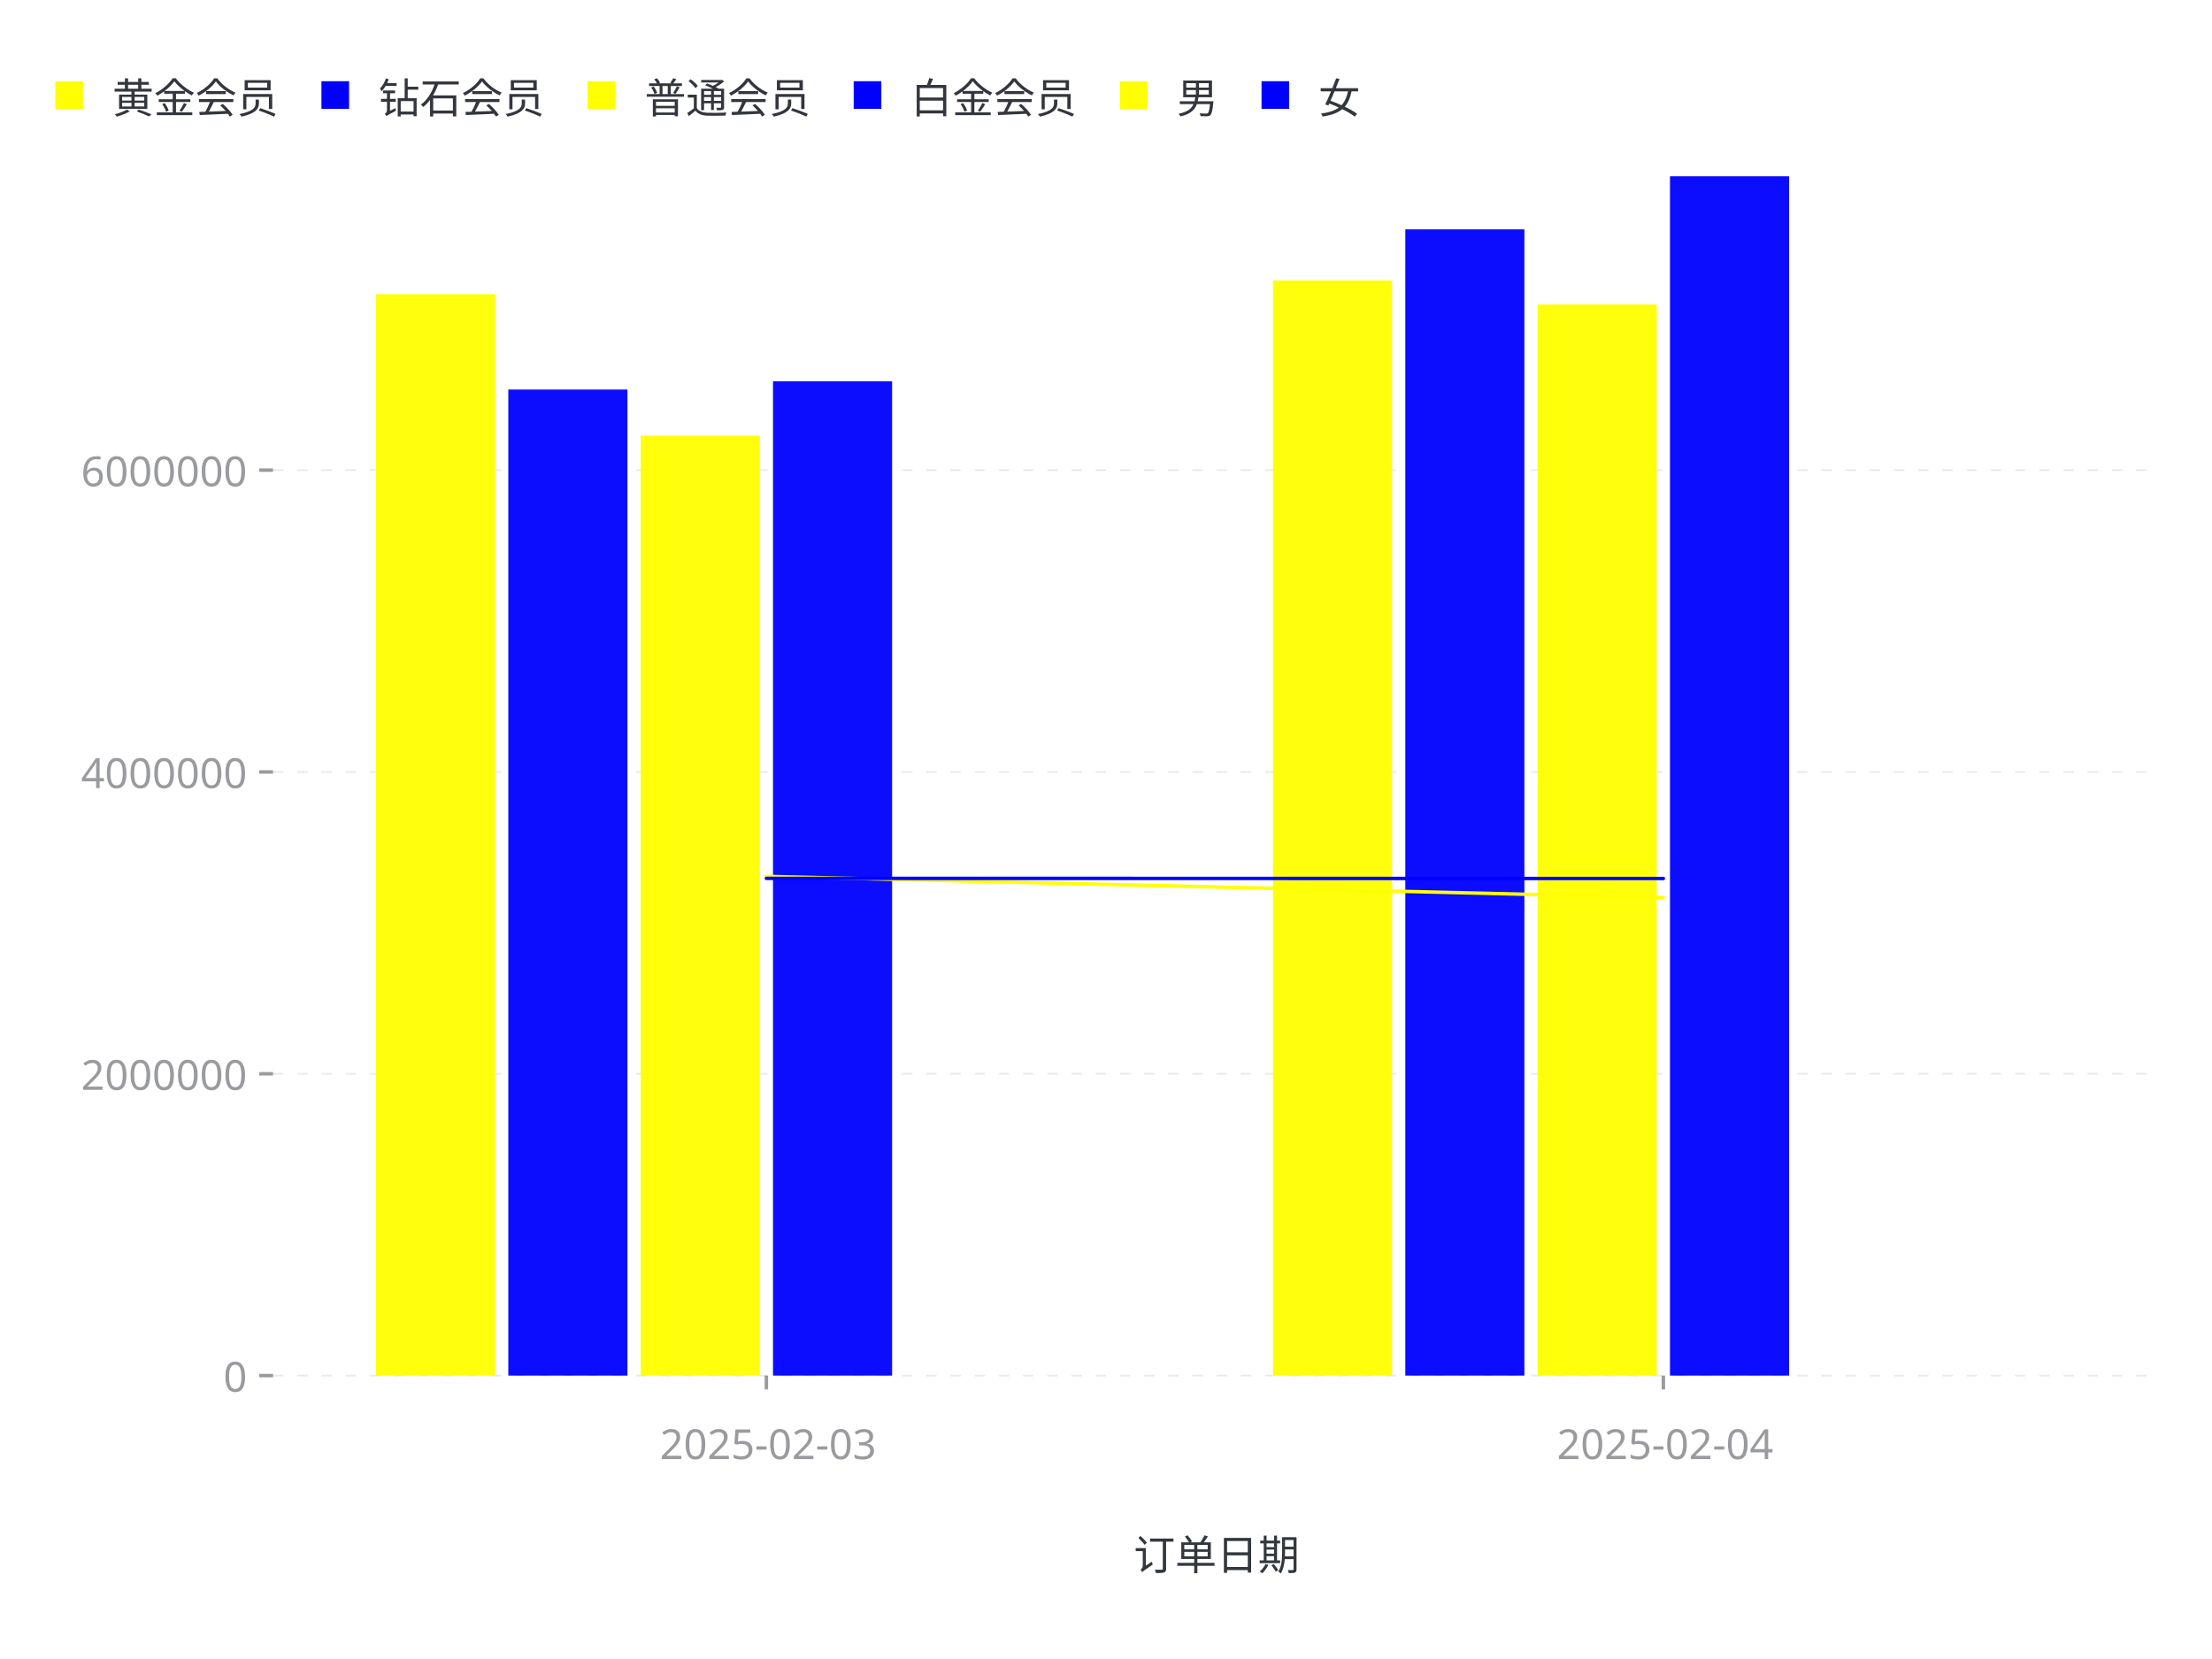
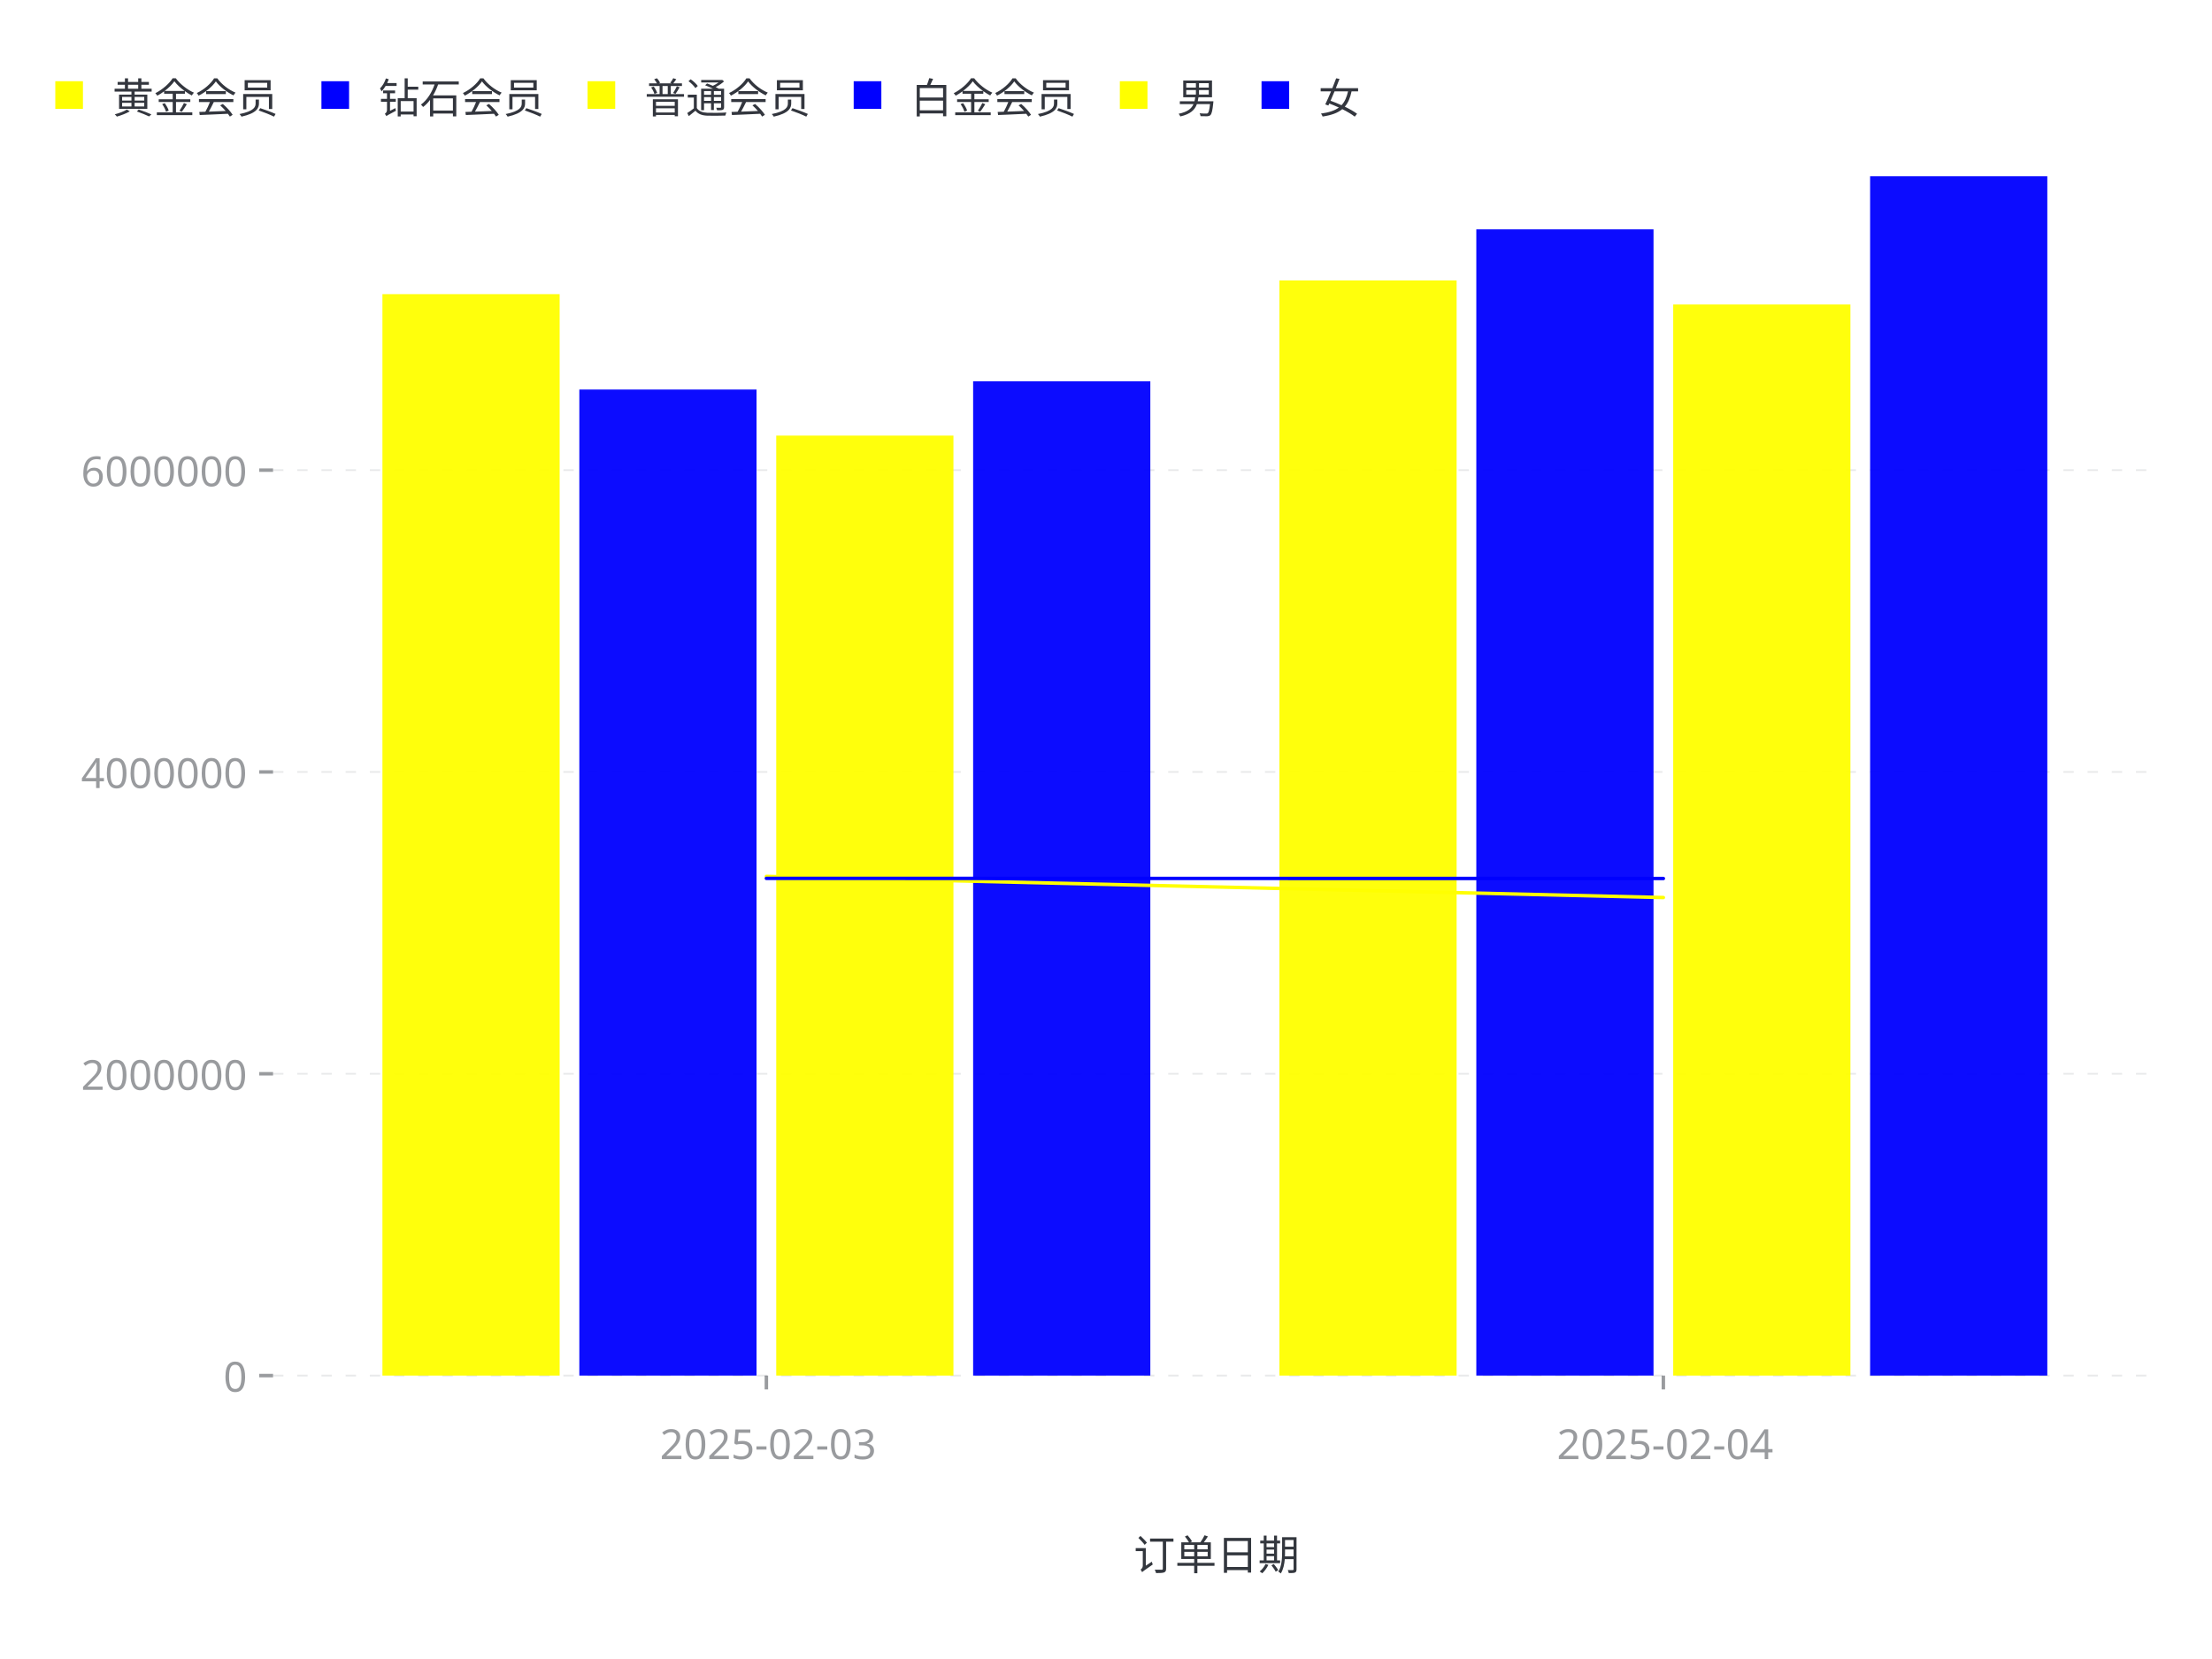
<svg xmlns="http://www.w3.org/2000/svg" width="640" height="480" color-interpolation-filters="sRGB" style="background: transparent;">
  <defs>
    <clipPath id="b" transform="matrix(1 0 0 1 -16 -16)">
      <use href="#a" transform="matrix(1 0 0 1 16 16)" />
    </clipPath>
  </defs>
  <g>
    <g fill="none">
      <g fill="none" class="view">
        <g>
          <path width="640" height="480" x="0" y="0" fill="rgba(0,0,0,0)" d="m0 0 640 0 0 480-640 0z" class="area" />
        </g>
        <g>
          <path width="608" height="448" x="16" y="16" fill="rgba(0,0,0,0)" d="m16 16 608 0 0 448-608 0z" class="area" />
        </g>
        <g>
          <path width="545" height="347" x="79" y="51" fill="rgba(0,0,0,0)" d="m79 51 545 0 0 347-545 0z" class="area" />
        </g>
        <g>
          <path width="545" height="347" x="79" y="51" fill="rgba(0,0,0,0)" d="m79 51 545 0 0 347-545 0z" class="area" />
        </g>
        <g fill="none" class="component">
          <g fill="none" transform="matrix(1 0 0 1 16 16)">
            <g fill="none" class="legend-category">
              <g fill="none" class="legend-title-group">
                <g fill="none" class="legend-title" />
              </g>
              <g fill="none" class="legend-items-group">
                <g fill="none" class="legend-items">
                  <g fill="none" class="items-navigator">
                    <g fill="none" class="navigator-content-group" clip-path="url(#b)">
                      <g fill="none" class="navigator-play-window">
                        <g fill="none" class="items-item-page">
                          <g fill="none" class="items-item">
                            <g fill="none" class="legend-category-item-background-group">
                              <g>
                                <path width="65" height="23" fill="rgba(0,0,0,0)" d="m0 0 65 0 0 23-65 0z" class="legend-category-item-background" visibility="visible" />
                              </g>
                            </g>
                            <g fill="none" class="legend-category-item-marker-group" transform="matrix(.5 0 0 .5 4 11.5)">
                              <g>
                                <path fill="rgba(255,255,0,1)" stroke-width="0" d="m-8-8 16 0 0 16-16 0Z" class="legend-category-item-marker" visibility="visible" />
                              </g>
                            </g>
                            <g fill="none" class="legend-category-item-label-group" transform="matrix(1 0 0 1 16 11.5)">
                              <g>
                                <text fill="rgba(29,33,41,1)" fill-opacity=".9" stroke-width="1" class="legend-category-item-label" dominant-baseline="central" dx=".5" dy="0" font-family="sans-serif" font-size="12" font-style="normal" font-variant="normal" font-weight="normal" paint-order="stroke" style="transform:translate(0px, 0px);" text-anchor="left" visibility="visible">黄金会员</text>
                              </g>
                            </g>
                            <g fill="none" class="legend-category-item-value-group" />
                          </g>
                          <g fill="none" class="items-item" transform="matrix(1 0 0 1 77 0)">
                            <g fill="none" class="legend-category-item-background-group">
                              <g>
                                <path width="65" height="23" fill="rgba(0,0,0,0)" d="m0 0 65 0 0 23-65 0z" class="legend-category-item-background" visibility="visible" />
                              </g>
                            </g>
                            <g fill="none" class="legend-category-item-marker-group" transform="matrix(.5 0 0 .5 4 11.5)">
                              <g>
                                <path fill="rgba(0,0,255,1)" stroke-width="0" d="m-8-8 16 0 0 16-16 0Z" class="legend-category-item-marker" visibility="visible" />
                              </g>
                            </g>
                            <g fill="none" class="legend-category-item-label-group" transform="matrix(1 0 0 1 16 11.5)">
                              <g>
                                <text fill="rgba(29,33,41,1)" fill-opacity=".9" stroke-width="1" class="legend-category-item-label" dominant-baseline="central" dx=".5" dy="0" font-family="sans-serif" font-size="12" font-style="normal" font-variant="normal" font-weight="normal" paint-order="stroke" style="transform:translate(0px, 0px);" text-anchor="left" visibility="visible">钻石会员</text>
                              </g>
                            </g>
                            <g fill="none" class="legend-category-item-value-group" />
                          </g>
                          <g fill="none" class="items-item" transform="matrix(1 0 0 1 154 0)">
                            <g fill="none" class="legend-category-item-background-group">
                              <g>
                                <path width="65" height="23" fill="rgba(0,0,0,0)" d="m0 0 65 0 0 23-65 0z" class="legend-category-item-background" visibility="visible" />
                              </g>
                            </g>
                            <g fill="none" class="legend-category-item-marker-group" transform="matrix(.5 0 0 .5 4 11.5)">
                              <g>
                                <path fill="rgba(255,255,0,1)" stroke-width="0" d="m-8-8 16 0 0 16-16 0Z" class="legend-category-item-marker" visibility="visible" />
                              </g>
                            </g>
                            <g fill="none" class="legend-category-item-label-group" transform="matrix(1 0 0 1 16 11.5)">
                              <g>
                                <text fill="rgba(29,33,41,1)" fill-opacity=".9" stroke-width="1" class="legend-category-item-label" dominant-baseline="central" dx=".5" dy="0" font-family="sans-serif" font-size="12" font-style="normal" font-variant="normal" font-weight="normal" paint-order="stroke" style="transform:translate(0px, 0px);" text-anchor="left" visibility="visible">普通会员</text>
                              </g>
                            </g>
                            <g fill="none" class="legend-category-item-value-group" />
                          </g>
                          <g fill="none" class="items-item" transform="matrix(1 0 0 1 231 0)">
                            <g fill="none" class="legend-category-item-background-group">
                              <g>
                                <path width="65" height="23" fill="rgba(0,0,0,0)" d="m0 0 65 0 0 23-65 0z" class="legend-category-item-background" visibility="visible" />
                              </g>
                            </g>
                            <g fill="none" class="legend-category-item-marker-group" transform="matrix(.5 0 0 .5 4 11.5)">
                              <g>
                                <path fill="rgba(0,0,255,1)" stroke-width="0" d="m-8-8 16 0 0 16-16 0Z" class="legend-category-item-marker" visibility="visible" />
                              </g>
                            </g>
                            <g fill="none" class="legend-category-item-label-group" transform="matrix(1 0 0 1 16 11.5)">
                              <g>
                                <text fill="rgba(29,33,41,1)" fill-opacity=".9" stroke-width="1" class="legend-category-item-label" dominant-baseline="central" dx=".5" dy="0" font-family="sans-serif" font-size="12" font-style="normal" font-variant="normal" font-weight="normal" paint-order="stroke" style="transform:translate(0px, 0px);" text-anchor="left" visibility="visible">白金会员</text>
                              </g>
                            </g>
                            <g fill="none" class="legend-category-item-value-group" />
                          </g>
                          <g fill="none" class="items-item" transform="matrix(1 0 0 1 308 0)">
                            <g fill="none" class="legend-category-item-background-group">
                              <g>
                                <path width="29" height="23" fill="rgba(0,0,0,0)" d="m0 0 29 0 0 23-29 0z" class="legend-category-item-background" visibility="visible" />
                              </g>
                            </g>
                            <g fill="none" class="legend-category-item-marker-group" transform="matrix(.5 0 0 .5 4 11.5)">
                              <g>
                                <path fill="rgba(255,255,0,1)" stroke-width="0" d="m-8-8 16 0 0 16-16 0Z" class="legend-category-item-marker" visibility="visible" />
                              </g>
                            </g>
                            <g fill="none" class="legend-category-item-label-group" transform="matrix(1 0 0 1 16 11.5)">
                              <g>
                                <text fill="rgba(29,33,41,1)" fill-opacity=".9" stroke-width="1" class="legend-category-item-label" dominant-baseline="central" dx=".5" dy="0" font-family="sans-serif" font-size="12" font-style="normal" font-variant="normal" font-weight="normal" paint-order="stroke" style="transform:translate(0px, 0px);" text-anchor="left" visibility="visible">男</text>
                              </g>
                            </g>
                            <g fill="none" class="legend-category-item-value-group" />
                          </g>
                          <g fill="none" class="items-item" transform="matrix(1 0 0 1 349 0)">
                            <g fill="none" class="legend-category-item-background-group">
                              <g>
                                <path width="29" height="23" fill="rgba(0,0,0,0)" d="m0 0 29 0 0 23-29 0z" class="legend-category-item-background" visibility="visible" />
                              </g>
                            </g>
                            <g fill="none" class="legend-category-item-marker-group" transform="matrix(.5 0 0 .5 4 11.5)">
                              <g>
                                <path fill="rgba(0,0,255,1)" stroke-width="0" d="m-8-8 16 0 0 16-16 0Z" class="legend-category-item-marker" visibility="visible" />
                              </g>
                            </g>
                            <g fill="none" class="legend-category-item-label-group" transform="matrix(1 0 0 1 16 11.5)">
                              <g>
                                <text fill="rgba(29,33,41,1)" fill-opacity=".9" stroke-width="1" class="legend-category-item-label" dominant-baseline="central" dx=".5" dy="0" font-family="sans-serif" font-size="12" font-style="normal" font-variant="normal" font-weight="normal" paint-order="stroke" style="transform:translate(0px, 0px);" text-anchor="left" visibility="visible">女</text>
                              </g>
                            </g>
                            <g fill="none" class="legend-category-item-value-group" />
                          </g>
                        </g>
                      </g>
                    </g>
                    <g fill="none" class="navigator-controller" />
                    <g>
                      <path id="a" width="378" height="23" fill="none" d="m0 0 378 0 0 23-378 0z" class="navigator-clip-path" />
                    </g>
                  </g>
                </g>
              </g>
            </g>
          </g>
        </g>
        <g fill="none" class="component">
          <g fill="none" class="axis">
            <g fill="none" class="axis-grid-group" />
            <g fill="none" class="axis-main-group">
              <g fill="none" class="axis-line-group">
                <g>
                  <line x1="79" x2="624" y1="398" y2="398" fill="none" stroke="rgba(29,33,41,1)" stroke-opacity=".45" stroke-width=".5" class="axis-line axis-line" opacity="0" />
                </g>
              </g>
              <g fill="none" class="axis-tick-group">
                <g fill="none" class="axis-tick" transform="matrix(1 0 0 1 221.7381 398)">
                  <g>
                    <line x1="0" x2="0" y1="0" y2="4" fill="none" stroke="rgba(29,33,41,1)" stroke-width="1" class="axis-tick-item" opacity=".45" />
                  </g>
                </g>
                <g fill="none" class="axis-tick" transform="matrix(1 0 0 1 481.2619 398)">
                  <g>
                    <line x1="0" x2="0" y1="0" y2="4" fill="none" stroke="rgba(29,33,41,1)" stroke-width="1" class="axis-tick-item" opacity=".45" />
                  </g>
                </g>
              </g>
              <g fill="none" class="axis-label-group">
                <g fill="none" class="axis-label" transform="matrix(1 0 0 1 221.7381 406)">
                  <g>
                    <text fill="rgba(29,33,41,1)" stroke-width="1" class="axis-label-item" dominant-baseline="central" dx=".5" dy="11.5" font-family="sans-serif" font-size="12" font-style="normal" font-variant="normal" font-weight="normal" opacity=".45" paint-order="stroke" style="transform:translate(0px, 0px);" text-anchor="middle" visibility="visible">2025-02-03</text>
                  </g>
                </g>
                <g fill="none" class="axis-label" transform="matrix(1 0 0 1 481.2619 406)">
                  <g>
                    <text fill="rgba(29,33,41,1)" stroke-width="1" class="axis-label-item" dominant-baseline="central" dx=".5" dy="11.5" font-family="sans-serif" font-size="12" font-style="normal" font-variant="normal" font-weight="normal" opacity=".45" paint-order="stroke" style="transform:translate(0px, 0px);" text-anchor="middle" visibility="visible">2025-02-04</text>
                  </g>
                </g>
              </g>
            </g>
            <g fill="none" class="axis-title-group" transform="matrix(1 0 0 1 351.5 452.5)">
              <g transform="matrix(1 0 0 1 0 8)">
                <text fill="rgba(29,33,41,1)" stroke-width="1" class="axis-title" dominant-baseline="central" dx=".5" dy="-11.5" font-family="sans-serif" font-size="12" font-style="normal" font-variant="normal" font-weight="normal" opacity=".9" paint-order="stroke" style="transform:translate(0px, 0px);" text-anchor="middle">订单日期</text>
              </g>
            </g>
          </g>
        </g>
        <g fill="none" class="component">
          <g fill="none" class="axis">
            <g fill="none" class="axis-grid-group">
              <g fill="none" class="axis-grid">
                <g fill="none" class="grid-line-group">
                  <g>
                    <path fill="none" stroke="rgba(29,33,41,1)" stroke-dasharray="3,4" stroke-opacity=".1" stroke-width=".5" d="m79 398 545 0" class="grid-line" />
                  </g>
                  <g>
                    <path fill="none" stroke="rgba(29,33,41,1)" stroke-dasharray="3,4" stroke-opacity=".1" stroke-width=".5" d="m79 310.675 545 0" class="grid-line" />
                  </g>
                  <g>
                    <path fill="none" stroke="rgba(29,33,41,1)" stroke-dasharray="3,4" stroke-opacity=".1" stroke-width=".5" d="m79 223.351 545 0" class="grid-line" />
                  </g>
                  <g>
                    <path fill="none" stroke="rgba(29,33,41,1)" stroke-dasharray="3,4" stroke-opacity=".1" stroke-width=".5" d="m79 136.026 545 0" class="grid-line" />
                  </g>
                </g>
                <g fill="none" class="grid-region-group" />
              </g>
            </g>
            <g fill="none" class="axis-main-group">
              <g fill="none" class="axis-line-group">
                <g>
                  <line x1="79" x2="79" y1="398" y2="51" fill="none" stroke="rgba(29,33,41,1)" stroke-opacity=".45" stroke-width=".5" class="axis-line axis-line" opacity="0" />
                </g>
              </g>
              <g fill="none" class="axis-tick-group">
                <g fill="none" class="axis-tick" transform="matrix(1 0 0 1 79 398)">
                  <g>
                    <line x1="0" x2="-4" y1="0" y2="0" fill="none" stroke="rgba(29,33,41,1)" stroke-width="1" class="axis-tick-item" opacity=".45" />
                  </g>
                </g>
                <g fill="none" class="axis-tick" transform="matrix(1 0 0 1 79 310.6754)">
                  <g>
                    <line x1="0" x2="-4" y1="0" y2="0" fill="none" stroke="rgba(29,33,41,1)" stroke-width="1" class="axis-tick-item" opacity=".45" />
                  </g>
                </g>
                <g fill="none" class="axis-tick" transform="matrix(1 0 0 1 79 223.3508)">
                  <g>
                    <line x1="0" x2="-4" y1="0" y2="0" fill="none" stroke="rgba(29,33,41,1)" stroke-width="1" class="axis-tick-item" opacity=".45" />
                  </g>
                </g>
                <g fill="none" class="axis-tick" transform="matrix(1 0 0 1 79 136.0262)">
                  <g>
                    <line x1="0" x2="-4" y1="0" y2="0" fill="none" stroke="rgba(29,33,41,1)" stroke-width="1" class="axis-tick-item" opacity=".45" />
                  </g>
                </g>
              </g>
              <g fill="none" class="axis-label-group">
                <g fill="none" class="axis-label" transform="matrix(1 0 0 1 71 398)">
                  <g>
                    <text fill="rgba(29,33,41,1)" stroke-width="1" class="axis-label-item" dominant-baseline="central" dx=".5" dy="0" font-family="sans-serif" font-size="12" font-style="normal" font-variant="normal" font-weight="normal" opacity=".45" paint-order="stroke" style="transform:translate(0px, 0px);" text-anchor="end" visibility="visible">0</text>
                  </g>
                </g>
                <g fill="none" class="axis-label" transform="matrix(1 0 0 1 71 310.6754)">
                  <g>
                    <text fill="rgba(29,33,41,1)" stroke-width="1" class="axis-label-item" dominant-baseline="central" dx=".5" dy="0" font-family="sans-serif" font-size="12" font-style="normal" font-variant="normal" font-weight="normal" opacity=".45" paint-order="stroke" style="transform:translate(0px, 0px);" text-anchor="end" visibility="visible">2000000</text>
                  </g>
                </g>
                <g fill="none" class="axis-label" transform="matrix(1 0 0 1 71 223.3508)">
                  <g>
                    <text fill="rgba(29,33,41,1)" stroke-width="1" class="axis-label-item" dominant-baseline="central" dx=".5" dy="0" font-family="sans-serif" font-size="12" font-style="normal" font-variant="normal" font-weight="normal" opacity=".45" paint-order="stroke" style="transform:translate(0px, 0px);" text-anchor="end" visibility="visible">4000000</text>
                  </g>
                </g>
                <g fill="none" class="axis-label" transform="matrix(1 0 0 1 71 136.0262)">
                  <g>
                    <text fill="rgba(29,33,41,1)" stroke-width="1" class="axis-label-item" dominant-baseline="central" dx=".5" dy="0" font-family="sans-serif" font-size="12" font-style="normal" font-variant="normal" font-weight="normal" opacity=".45" paint-order="stroke" style="transform:translate(0px, 0px);" text-anchor="end" visibility="visible">6000000</text>
                  </g>
                </g>
              </g>
            </g>
            <g fill="none" class="axis-title-group" />
          </g>
        </g>
        <g transform="matrix(1 0 0 1 79 51)">
          <path width="545" height="347" fill="rgba(0,0,0,0)" d="m0 0 545 0 0 347-545 0z" class="plot" />
          <g fill="none" class="main-layer">
            <g>
-               <path width="34.461" height="312.898" x="29.781" y="34.102" fill="rgba(255,255,0,1)" fill-opacity=".95" stroke="rgba(255,255,0,1)" stroke-width="0" d="m29.781 34.102 34.461 0 0 312.898-34.461 0z" class="element" />
-             </g>
-             <g>
-               <path width="34.461" height="285.296" x="68.072" y="61.704" fill="rgba(0,0,255,1)" fill-opacity=".95" stroke="rgba(0,0,255,1)" stroke-width="0" d="m68.072 61.704 34.461 0 0 285.296-34.461 0z" class="element" />
-             </g>
-             <g>
-               <path width="34.461" height="271.966" x="106.362" y="75.034" fill="rgba(255,255,0,1)" fill-opacity=".95" stroke="rgba(255,255,0,1)" stroke-width="0" d="m106.362 75.034 34.461 0 0 271.966-34.461 0z" class="element" />
-             </g>
-             <g>
-               <path width="34.461" height="287.688" x="144.653" y="59.312" fill="rgba(0,0,255,1)" fill-opacity=".95" stroke="rgba(0,0,255,1)" stroke-width="0" d="m144.653 59.312 34.461 0 0 287.688-34.461 0z" class="element" />
-             </g>
-             <g>
-               <path width="34.461" height="316.863" x="289.305" y="30.137" fill="rgba(255,255,0,1)" fill-opacity=".95" stroke="rgba(255,255,0,1)" stroke-width="0" d="m289.305 30.137 34.461 0 0 316.863-34.461 0z" class="element" />
-             </g>
-             <g>
-               <path width="34.461" height="331.644" x="327.596" y="15.355" fill="rgba(0,0,255,1)" fill-opacity=".95" stroke="rgba(0,0,255,1)" stroke-width="0" d="m327.596 15.355 34.461 0 0 331.644-34.461 0z" class="element" />
-             </g>
-             <g>
-               <path width="34.461" height="309.903" x="365.886" y="37.097" fill="rgba(255,255,0,1)" fill-opacity=".95" stroke="rgba(255,255,0,1)" stroke-width="0" d="m365.886 37.097 34.461 0 0 309.903-34.461 0z" class="element" />
-             </g>
-             <g>
-               <path width="34.461" height="347" x="404.176" y="0" fill="rgba(0,0,255,1)" fill-opacity=".95" stroke="rgba(0,0,255,1)" stroke-width="0" d="m404.176 0 34.461 0 0 347-34.461 0z" class="element" />
+               <path width="51.272" height="312.898" x="31.649" y="34.102" fill="rgba(255,255,0,1)" fill-opacity=".95" stroke="rgba(255,255,0,1)" stroke-width="0" d="m31.649 34.102 51.272 0 0 312.898-51.272 0z" class="element" />
+             </g>
+             <g>
+               <path width="51.272" height="285.296" x="88.618" y="61.704" fill="rgba(0,0,255,1)" fill-opacity=".95" stroke="rgba(0,0,255,1)" stroke-width="0" d="m88.618 61.704 51.272 0 0 285.296-51.272 0z" class="element" />
+             </g>
+             <g>
+               <path width="51.272" height="271.966" x="145.587" y="75.034" fill="rgba(255,255,0,1)" fill-opacity=".95" stroke="rgba(255,255,0,1)" stroke-width="0" d="m145.587 75.034 51.272 0 0 271.966-51.272 0z" class="element" />
+             </g>
+             <g>
+               <path width="51.272" height="287.688" x="202.555" y="59.312" fill="rgba(0,0,255,1)" fill-opacity=".95" stroke="rgba(0,0,255,1)" stroke-width="0" d="m202.555 59.312 51.272 0 0 287.688-51.272 0z" class="element" />
+             </g>
+             <g>
+               <path width="51.272" height="316.863" x="291.173" y="30.137" fill="rgba(255,255,0,1)" fill-opacity=".95" stroke="rgba(255,255,0,1)" stroke-width="0" d="m291.173 30.137 51.272 0 0 316.863-51.272 0z" class="element" />
+             </g>
+             <g>
+               <path width="51.272" height="331.644" x="348.142" y="15.355" fill="rgba(0,0,255,1)" fill-opacity=".95" stroke="rgba(0,0,255,1)" stroke-width="0" d="m348.142 15.355 51.272 0 0 331.644-51.272 0z" class="element" />
+             </g>
+             <g>
+               <path width="51.272" height="309.903" x="405.11" y="37.097" fill="rgba(255,255,0,1)" fill-opacity=".95" stroke="rgba(255,255,0,1)" stroke-width="0" d="m405.11 37.097 51.272 0 0 309.903-51.272 0z" class="element" />
+             </g>
+             <g>
+               <path width="51.272" height="347" x="462.079" y="0" fill="rgba(0,0,255,1)" fill-opacity=".95" stroke="rgba(0,0,255,1)" stroke-width="0" d="m462.079 0 51.272 0 0 347-51.272 0z" class="element" />
            </g>
          </g>
          <g fill="none" class="main-layer">
            <g>
              <path fill="none" stroke="rgba(255,255,0,1)" stroke-linecap="round" stroke-width="1" d="m142.738 202.558 259.524 6.129" class="element" />
            </g>
            <g>
              <path fill="none" stroke="rgba(0,0,255,1)" stroke-linecap="round" stroke-width="1" d="m142.738 203.137 259.524.04" class="element" />
            </g>
          </g>
          <g fill="none" class="label-layer" />
        </g>
      </g>
    </g>
  </g>
</svg>
